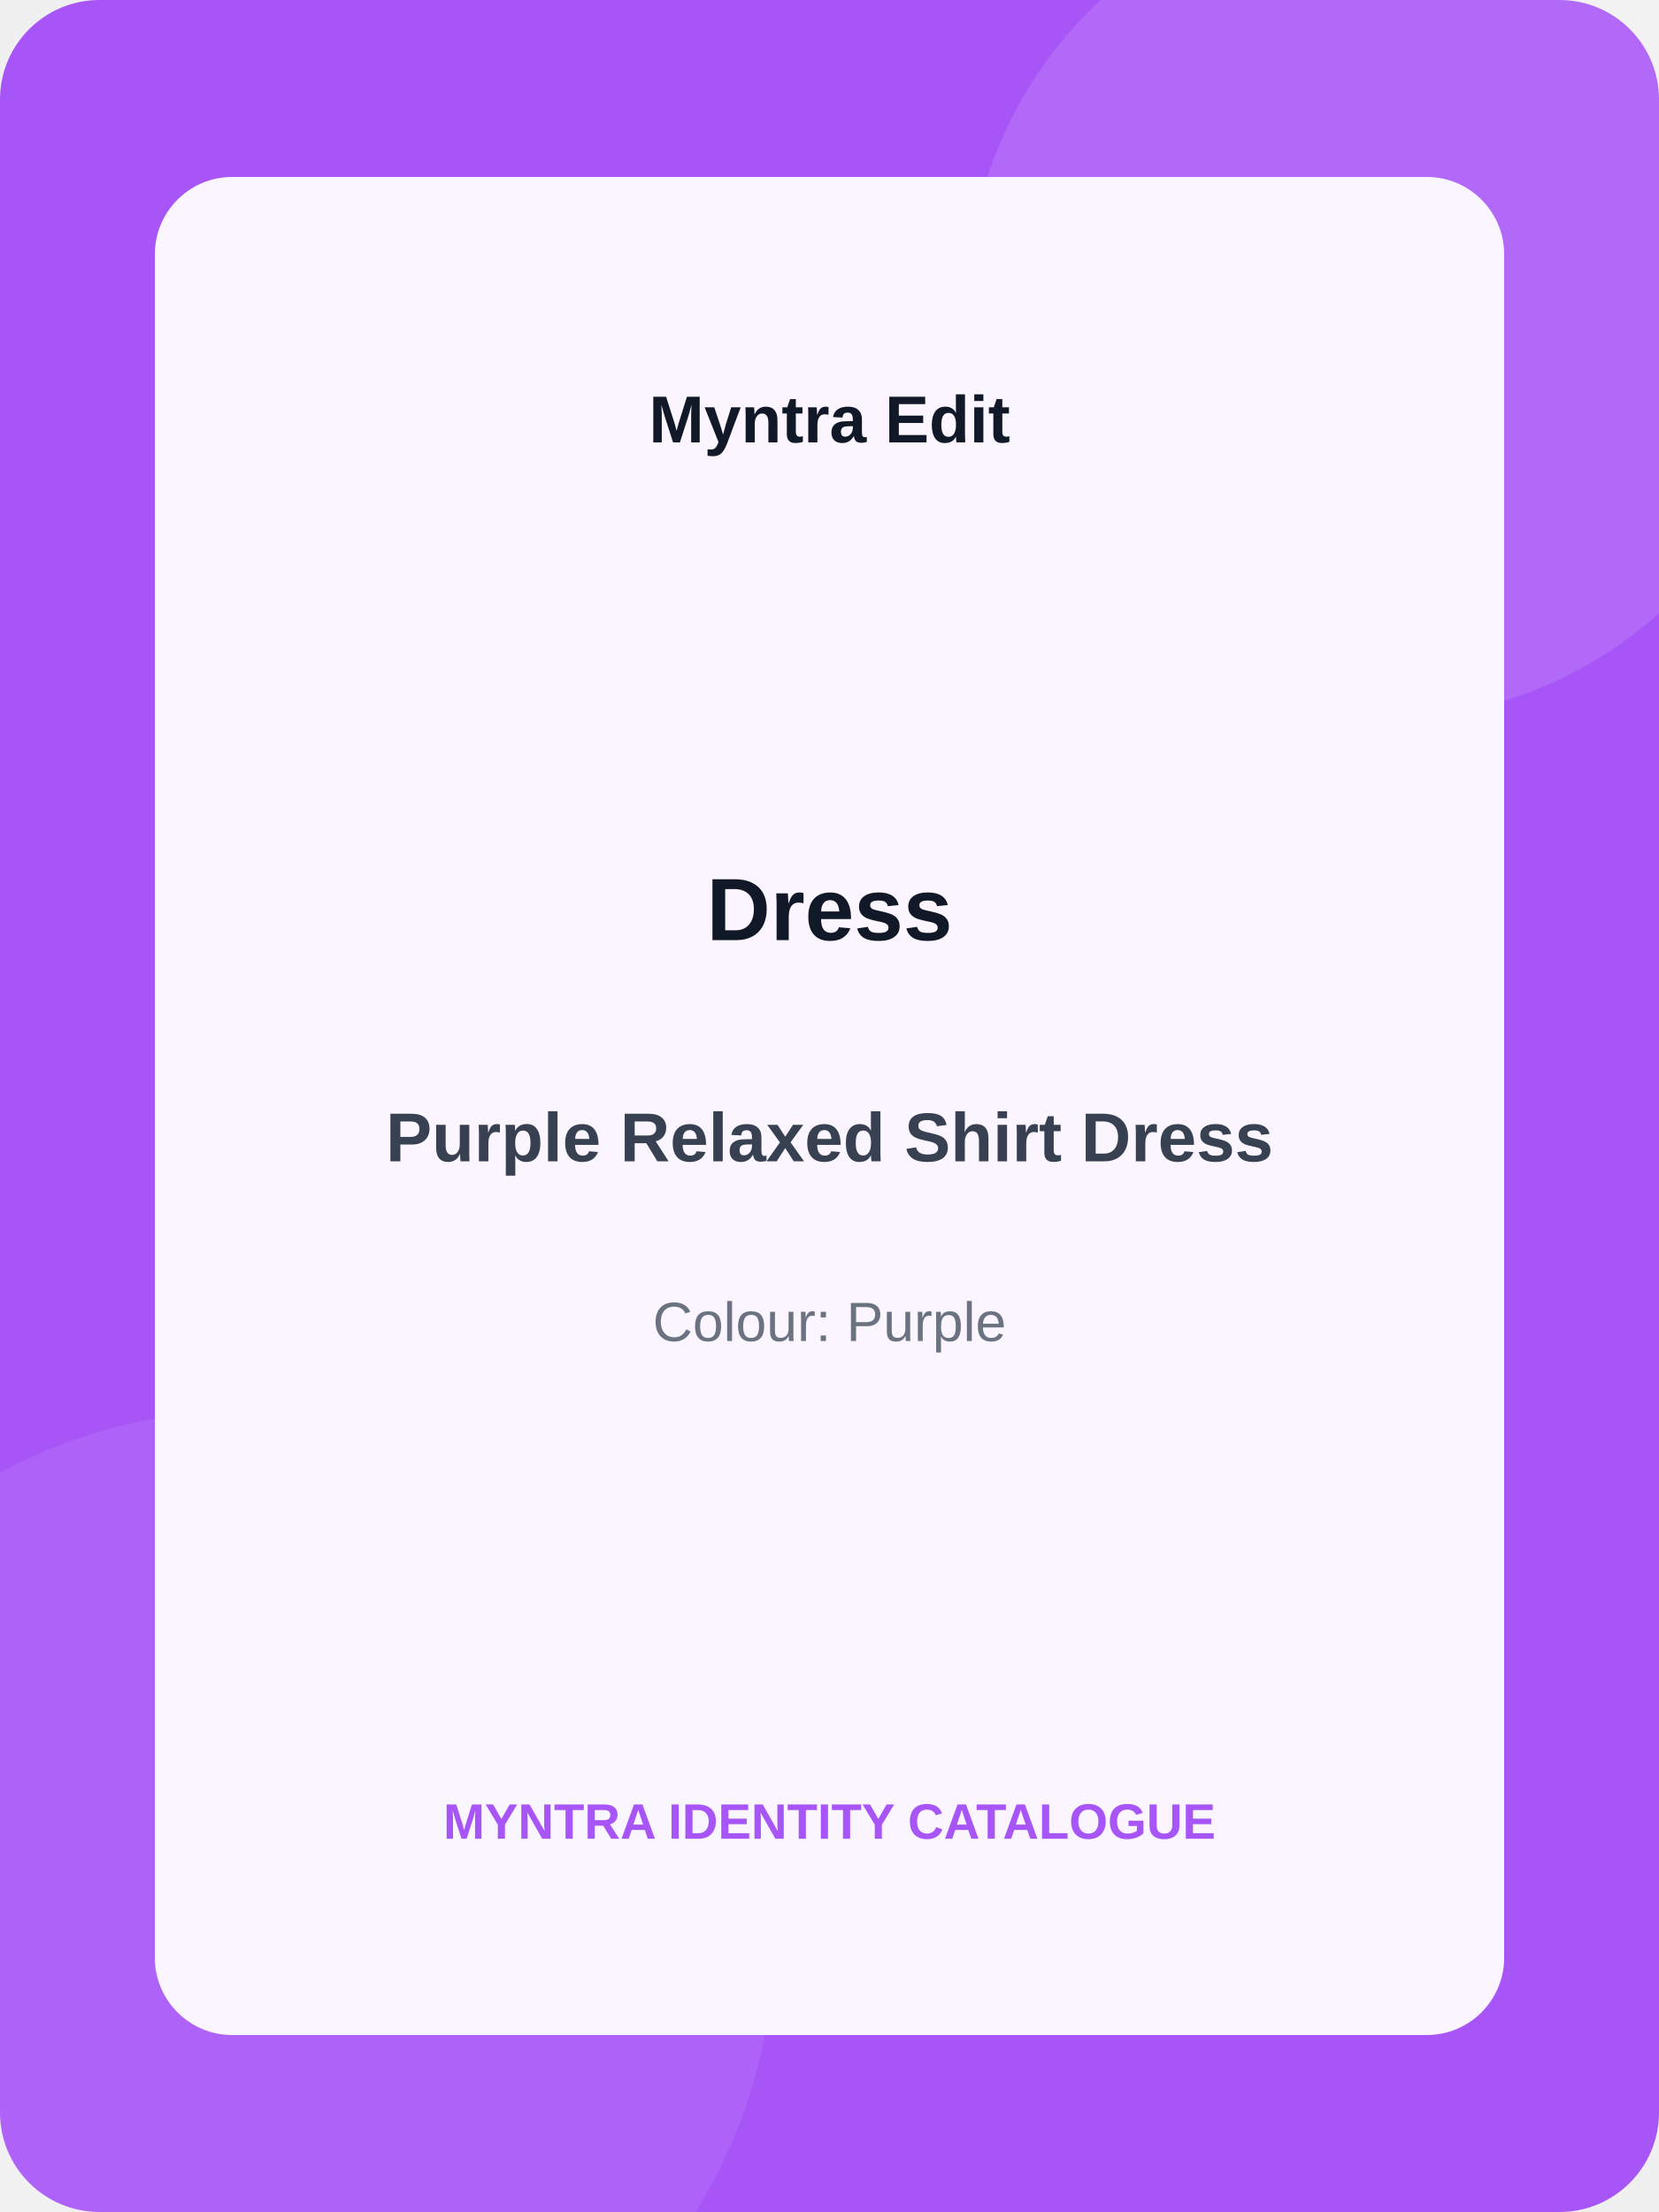
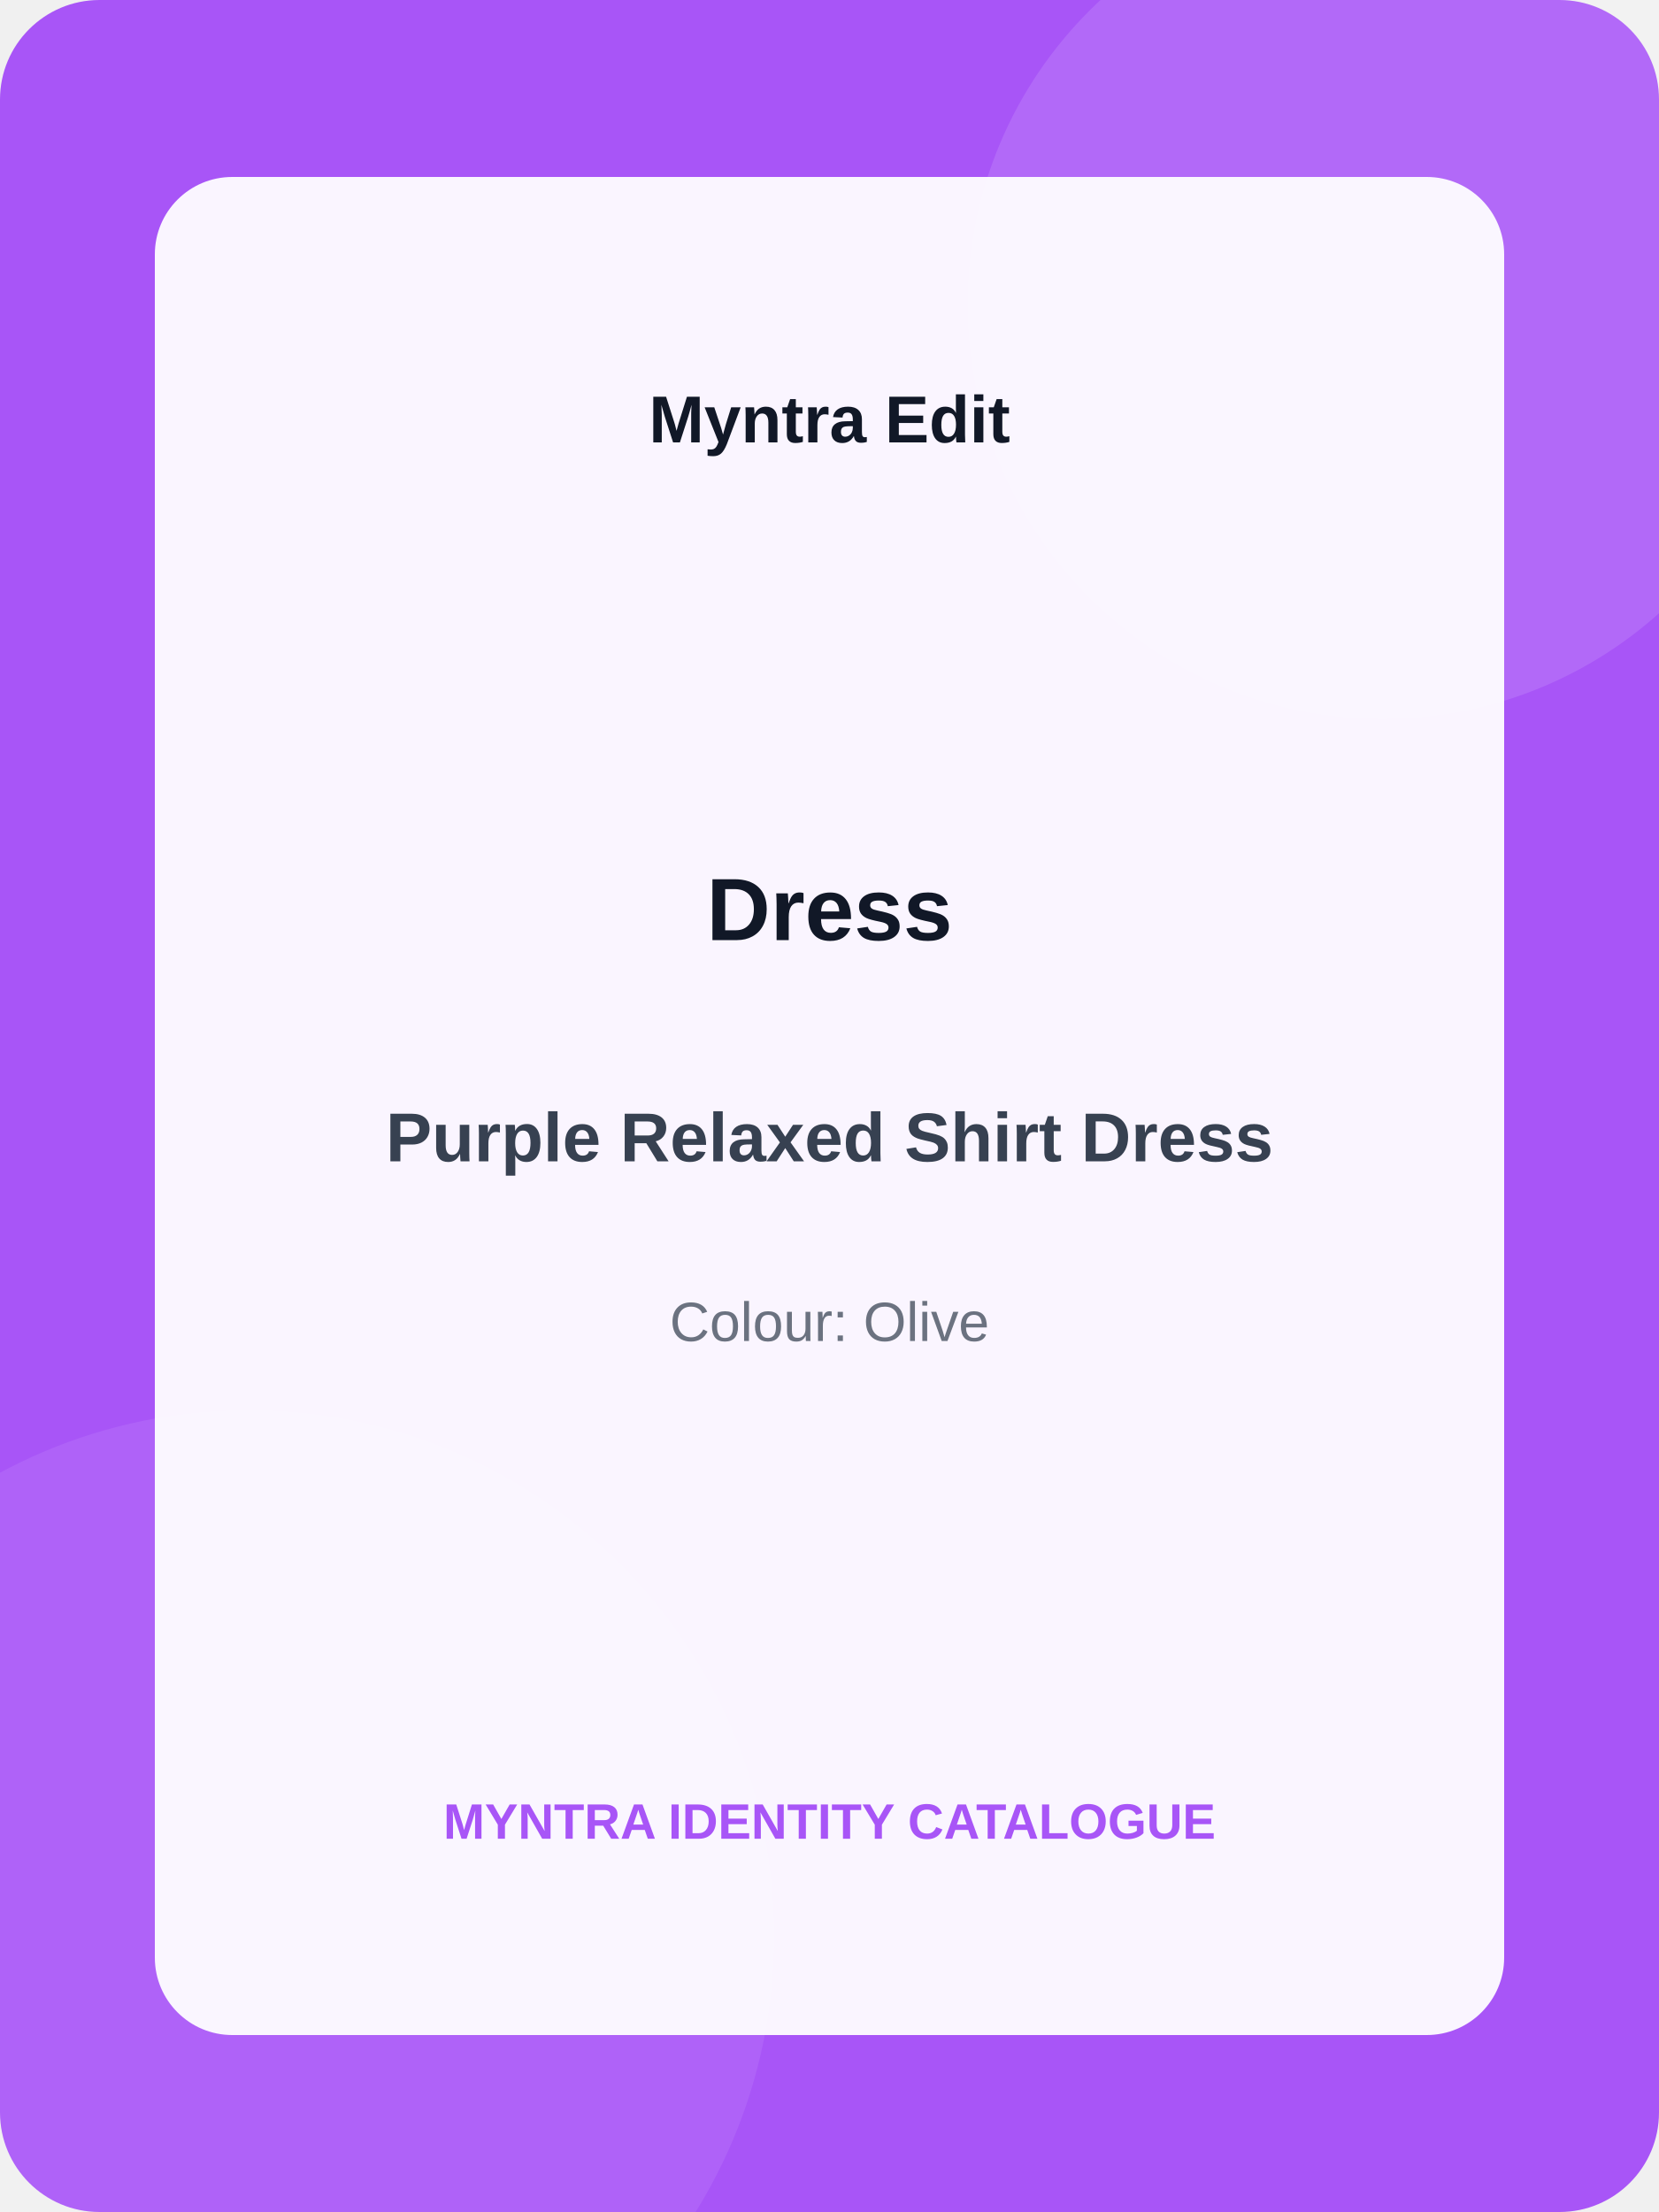
<svg xmlns="http://www.w3.org/2000/svg" width="600" height="800" viewBox="0 0 600 800" role="img" aria-labelledby="title description">
  <rect width="600" height="800" rx="36" fill="#a855f7" />
  <circle cx="500" cy="110" r="150" fill="#ffffff" opacity="0.12" />
  <circle cx="90" cy="700" r="190" fill="#ffffff" opacity="0.08" />
  <rect x="56" y="64" width="488" height="672" rx="28" fill="#ffffff" opacity="0.94" />
  <text x="300" y="160" text-anchor="middle" font-family="Arial, sans-serif" font-size="24" font-weight="700" fill="#111827">
    Myntra Edit
  </text>
  <text x="300" y="340" text-anchor="middle" font-family="Arial, sans-serif" font-size="32" font-weight="700" fill="#111827">
    Dress
  </text>
  <text x="300" y="420" text-anchor="middle" font-family="Arial, sans-serif" font-size="25" font-weight="600" fill="#374151">
    Purple Relaxed Shirt Dress
  </text>
  <text x="300" y="485" text-anchor="middle" font-family="Arial, sans-serif" font-size="20" fill="#6b7280">
-     Colour: Purple
+     Colour: Olive
  </text>
  <text x="300" y="665" text-anchor="middle" font-family="Arial, sans-serif" font-size="18" font-weight="700" fill="#a855f7">
    MYNTRA IDENTITY CATALOGUE
  </text>
</svg>
